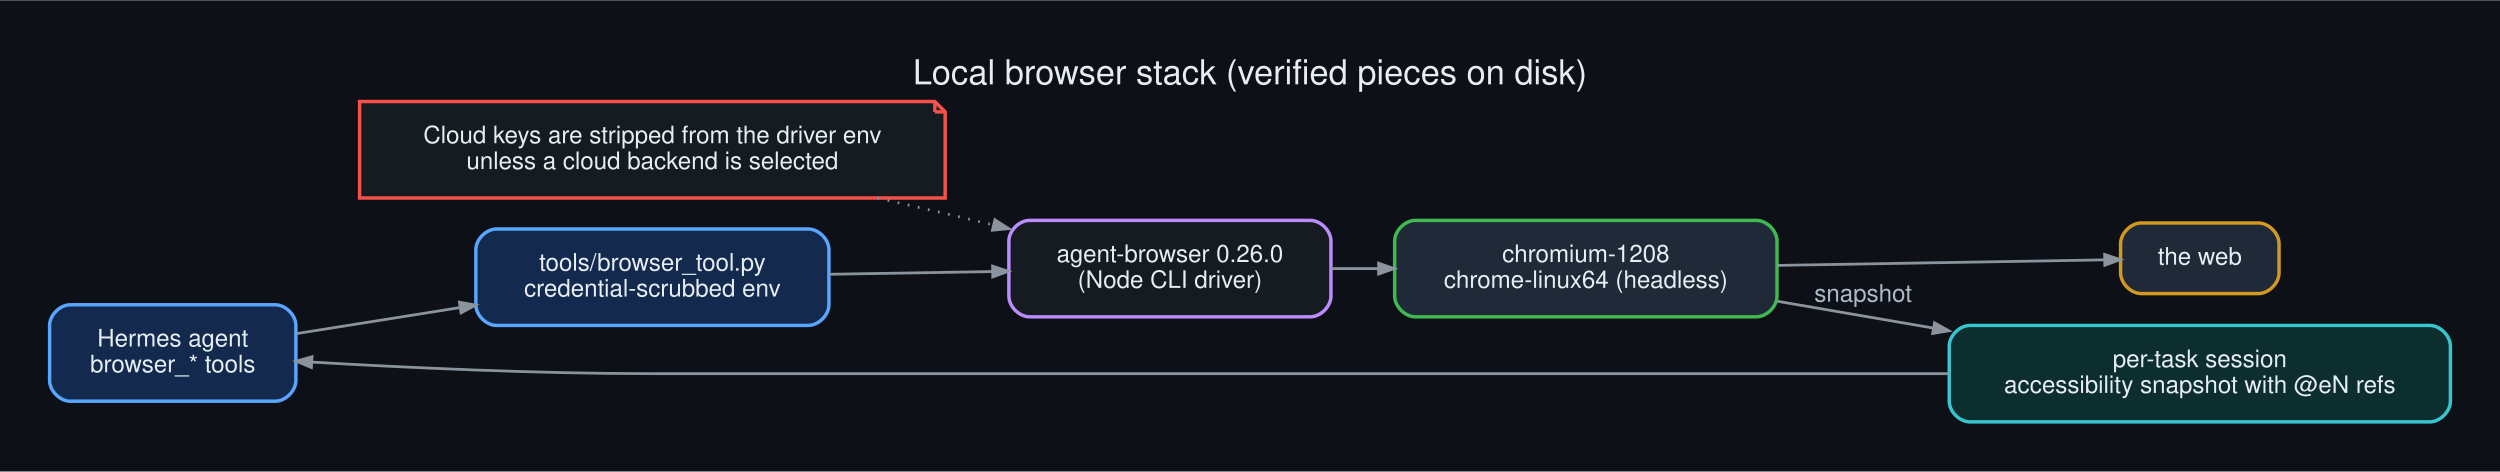
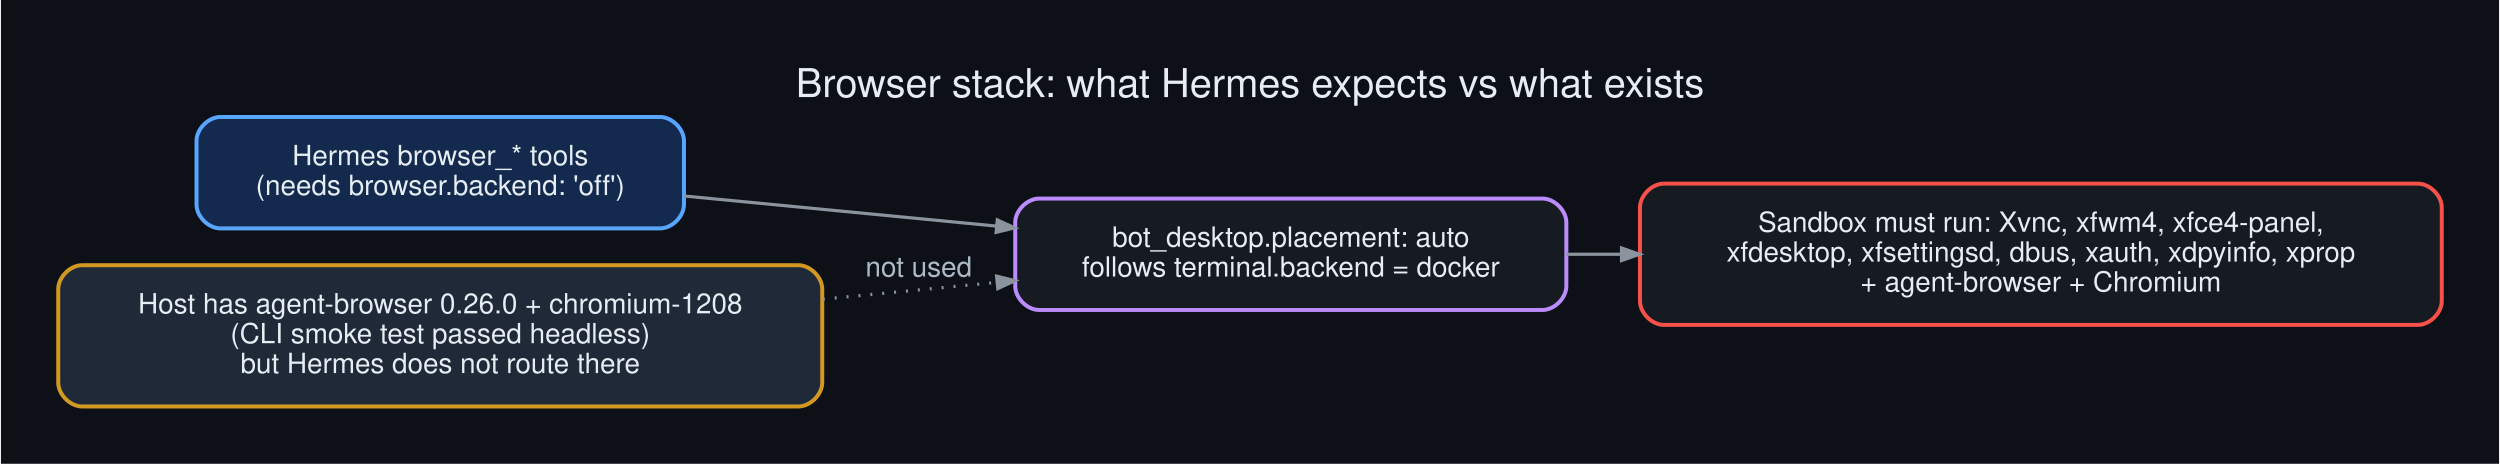
- <svg xmlns="http://www.w3.org/2000/svg" width="1452pt" height="274pt" viewBox="0.00 0.00 1451.60 273.60">
-   <g id="graph0" class="graph" transform="scale(1 1) rotate(0) translate(28.8 244.8)">
-     <polygon fill="#0d1117" stroke="transparent" points="-28.8,28.8 -28.8,-244.8 1422.8,-244.8 1422.8,28.8 -28.8,28.8" />
-     <text text-anchor="middle" x="697" y="-196" font-family="Helvetica,sans-Serif" font-size="20.00" fill="#e6edf3">Local browser stack (verified pieces on disk)</text>
+ <svg xmlns="http://www.w3.org/2000/svg" width="1256pt" height="233pt" viewBox="0.00 0.00 1255.60 233.10">
+   <g id="graph0" class="graph" transform="scale(1 1) rotate(0) translate(28.8 204.3)">
+     <polygon fill="#0d1117" stroke="transparent" points="-28.8,28.8 -28.8,-204.3 1226.8,-204.3 1226.8,28.8 -28.8,28.8" />
+     <text text-anchor="middle" x="599" y="-155.5" font-family="Helvetica,sans-Serif" font-size="20.00" fill="#e6edf3">Browser stack: what Hermes expects vs what exists</text>
    <g id="node1" class="node">
-       <path fill="#13294d" stroke="#58a6ff" stroke-width="2" d="M131,-68C131,-68 12,-68 12,-68 6,-68 0,-62 0,-56 0,-56 0,-24 0,-24 0,-18 6,-12 12,-12 12,-12 131,-12 131,-12 137,-12 143,-18 143,-24 143,-24 143,-56 143,-56 143,-62 137,-68 131,-68" />
-       <text text-anchor="middle" x="71.5" y="-43.8" font-family="Helvetica,sans-Serif" font-size="14.00" fill="#e6edf3">Hermes agent</text>
-       <text text-anchor="middle" x="71.5" y="-28.8" font-family="Helvetica,sans-Serif" font-size="14.00" fill="#e6edf3">browser_* tools</text>
+       <path fill="#13294d" stroke="#58a6ff" stroke-width="2" d="M302.5,-145.5C302.5,-145.5 81.5,-145.5 81.5,-145.5 75.5,-145.5 69.5,-139.5 69.5,-133.5 69.5,-133.5 69.5,-101.5 69.5,-101.5 69.5,-95.5 75.5,-89.5 81.5,-89.5 81.5,-89.5 302.5,-89.5 302.5,-89.5 308.5,-89.5 314.5,-95.5 314.5,-101.5 314.5,-101.5 314.5,-133.5 314.5,-133.5 314.5,-139.5 308.5,-145.5 302.5,-145.5" />
+       <text text-anchor="middle" x="192" y="-121.3" font-family="Helvetica,sans-Serif" font-size="14.00" fill="#e6edf3">Hermes browser_* tools</text>
+       <text text-anchor="middle" x="192" y="-106.3" font-family="Helvetica,sans-Serif" font-size="14.00" fill="#e6edf3">(needs browser.backend: 'off')</text>
    </g>
    <g id="node2" class="node">
-       <path fill="#13294d" stroke="#58a6ff" stroke-width="2" d="M440.5,-112C440.5,-112 259.5,-112 259.5,-112 253.5,-112 247.5,-106 247.5,-100 247.5,-100 247.5,-68 247.5,-68 247.5,-62 253.5,-56 259.5,-56 259.5,-56 440.5,-56 440.5,-56 446.5,-56 452.5,-62 452.5,-68 452.5,-68 452.5,-100 452.5,-100 452.5,-106 446.5,-112 440.5,-112" />
-       <text text-anchor="middle" x="350" y="-87.8" font-family="Helvetica,sans-Serif" font-size="14.00" fill="#e6edf3">tools/browser_tool.py</text>
-       <text text-anchor="middle" x="350" y="-72.8" font-family="Helvetica,sans-Serif" font-size="14.00" fill="#e6edf3">credential-scrubbed env</text>
+       <path fill="#161b22" stroke="#bc8cff" stroke-width="2" d="M746,-104.5C746,-104.5 493,-104.5 493,-104.5 487,-104.5 481,-98.5 481,-92.5 481,-92.5 481,-60.5 481,-60.5 481,-54.5 487,-48.5 493,-48.5 493,-48.5 746,-48.5 746,-48.5 752,-48.5 758,-54.5 758,-60.5 758,-60.5 758,-92.5 758,-92.5 758,-98.5 752,-104.5 746,-104.5" />
+       <text text-anchor="middle" x="619.5" y="-80.3" font-family="Helvetica,sans-Serif" font-size="14.00" fill="#e6edf3">bot_desktop.placement: auto</text>
+       <text text-anchor="middle" x="619.5" y="-65.3" font-family="Helvetica,sans-Serif" font-size="14.00" fill="#e6edf3">follows terminal.backend = docker</text>
    </g>
    <g id="edge1" class="edge">
-       <path fill="none" stroke="#8b949e" stroke-width="1.6" d="M143.35,-51.27C172.23,-55.87 206.32,-61.29 238.34,-66.39" />
-       <polygon fill="#8b949e" stroke="#8b949e" stroke-width="1.6" points="237.93,-69.51 247.31,-67.82 238.92,-63.29 237.93,-69.51" />
+       <path fill="none" stroke="#8b949e" stroke-width="1.6" d="M314.65,-105.78C363.53,-101.07 420.33,-95.59 471.51,-90.66" />
+       <polygon fill="#8b949e" stroke="#8b949e" stroke-width="1.6" points="472,-93.78 480.66,-89.78 471.4,-87.51 472,-93.78" />
    </g>
    <g id="node3" class="node">
-       <path fill="#161b22" stroke="#bc8cff" stroke-width="2" d="M732,-117C732,-117 569,-117 569,-117 563,-117 557,-111 557,-105 557,-105 557,-73 557,-73 557,-67 563,-61 569,-61 569,-61 732,-61 732,-61 738,-61 744,-67 744,-73 744,-73 744,-105 744,-105 744,-111 738,-117 732,-117" />
-       <text text-anchor="middle" x="650.5" y="-92.8" font-family="Helvetica,sans-Serif" font-size="14.00" fill="#e6edf3">agent-browser 0.26.0</text>
-       <text text-anchor="middle" x="650.5" y="-77.8" font-family="Helvetica,sans-Serif" font-size="14.00" fill="#e6edf3">(Node CLI driver)</text>
+       <path fill="#161b22" stroke="#f85149" stroke-width="2" d="M1186,-112C1186,-112 807,-112 807,-112 801,-112 795,-106 795,-100 795,-100 795,-53 795,-53 795,-47 801,-41 807,-41 807,-41 1186,-41 1186,-41 1192,-41 1198,-47 1198,-53 1198,-53 1198,-100 1198,-100 1198,-106 1192,-112 1186,-112" />
+       <text text-anchor="middle" x="996.5" y="-87.8" font-family="Helvetica,sans-Serif" font-size="14.00" fill="#e6edf3">Sandbox must run: Xvnc, xfwm4, xfce4-panel,</text>
+       <text text-anchor="middle" x="996.5" y="-72.8" font-family="Helvetica,sans-Serif" font-size="14.00" fill="#e6edf3">xfdesktop, xfsettingsd, dbus, xauth, xdpyinfo, xprop</text>
+       <text text-anchor="middle" x="996.5" y="-57.8" font-family="Helvetica,sans-Serif" font-size="14.00" fill="#e6edf3">+ agent-browser + Chromium</text>
    </g>
    <g id="edge2" class="edge">
-       <path fill="none" stroke="#8b949e" stroke-width="1.6" d="M452.89,-85.71C483.35,-86.22 516.75,-86.78 547.23,-87.29" />
-       <polygon fill="#8b949e" stroke="#8b949e" stroke-width="1.6" points="547.54,-90.44 556.59,-87.44 547.64,-84.14 547.54,-90.44" />
+       <path fill="none" stroke="#8b949e" stroke-width="1.6" d="M758.01,-76.5C767.02,-76.5 776.2,-76.5 785.46,-76.5" />
+       <polygon fill="#8b949e" stroke="#8b949e" stroke-width="1.6" points="785.73,-79.65 794.73,-76.5 785.73,-73.35 785.73,-79.65" />
    </g>
    <g id="node4" class="node">
-       <path fill="#1f2937" stroke="#3fb950" stroke-width="2" d="M991,-117C991,-117 793,-117 793,-117 787,-117 781,-111 781,-105 781,-105 781,-73 781,-73 781,-67 787,-61 793,-61 793,-61 991,-61 991,-61 997,-61 1003,-67 1003,-73 1003,-73 1003,-105 1003,-105 1003,-111 997,-117 991,-117" />
-       <text text-anchor="middle" x="892" y="-92.8" font-family="Helvetica,sans-Serif" font-size="14.00" fill="#e6edf3">chromium-1208</text>
-       <text text-anchor="middle" x="892" y="-77.8" font-family="Helvetica,sans-Serif" font-size="14.00" fill="#e6edf3">chrome-linux64 (headless)</text>
+       <path fill="#1f2937" stroke="#d29922" stroke-width="2" d="M372,-71C372,-71 12,-71 12,-71 6,-71 0,-65 0,-59 0,-59 0,-12 0,-12 0,-6 6,0 12,0 12,0 372,0 372,0 378,0 384,-6 384,-12 384,-12 384,-59 384,-59 384,-65 378,-71 372,-71" />
+       <text text-anchor="middle" x="192" y="-46.8" font-family="Helvetica,sans-Serif" font-size="14.00" fill="#e6edf3">Host has agent-browser 0.26.0 + chromium-1208</text>
+       <text text-anchor="middle" x="192" y="-31.8" font-family="Helvetica,sans-Serif" font-size="14.00" fill="#e6edf3">(CLI smoke test passed headless)</text>
+       <text text-anchor="middle" x="192" y="-16.8" font-family="Helvetica,sans-Serif" font-size="14.00" fill="#e6edf3">but Hermes does not route there</text>
    </g>
    <g id="edge3" class="edge">
-       <path fill="none" stroke="#8b949e" stroke-width="1.6" d="M744.1,-89C753.08,-89 762.28,-89 771.48,-89" />
-       <polygon fill="#8b949e" stroke="#8b949e" stroke-width="1.6" points="771.67,-92.15 780.67,-89 771.67,-85.85 771.67,-92.15" />
-     </g>
-     <g id="node5" class="node">
-       <path fill="#1f2937" stroke="#d29922" stroke-width="2" d="M1282.5,-115.5C1282.5,-115.5 1214.5,-115.5 1214.5,-115.5 1208.5,-115.5 1202.5,-109.5 1202.5,-103.5 1202.5,-103.5 1202.5,-86.5 1202.5,-86.5 1202.5,-80.5 1208.5,-74.5 1214.5,-74.5 1214.5,-74.5 1282.5,-74.5 1282.5,-74.5 1288.5,-74.5 1294.5,-80.5 1294.5,-86.5 1294.5,-86.5 1294.5,-103.5 1294.5,-103.5 1294.5,-109.5 1288.5,-115.5 1282.5,-115.5" />
-       <text text-anchor="middle" x="1248.5" y="-91.3" font-family="Helvetica,sans-Serif" font-size="14.00" fill="#e6edf3">the web</text>
-     </g>
-     <g id="edge4" class="edge">
-       <path fill="none" stroke="#8b949e" stroke-width="1.6" d="M1003.22,-90.87C1066.37,-91.93 1142.82,-93.23 1193.18,-94.08" />
-       <polygon fill="#8b949e" stroke="#8b949e" stroke-width="1.6" points="1193.22,-97.23 1202.27,-94.23 1193.33,-90.93 1193.22,-97.23" />
-     </g>
-     <g id="node6" class="node">
-       <path fill="#0d2e2e" stroke="#39c5cf" stroke-width="2" d="M1382,-56C1382,-56 1115,-56 1115,-56 1109,-56 1103,-50 1103,-44 1103,-44 1103,-12 1103,-12 1103,-6 1109,0 1115,0 1115,0 1382,0 1382,0 1388,0 1394,-6 1394,-12 1394,-12 1394,-44 1394,-44 1394,-50 1388,-56 1382,-56" />
-       <text text-anchor="middle" x="1248.5" y="-31.8" font-family="Helvetica,sans-Serif" font-size="14.00" fill="#e6edf3">per-task session</text>
-       <text text-anchor="middle" x="1248.5" y="-16.8" font-family="Helvetica,sans-Serif" font-size="14.00" fill="#e6edf3">accessibility snapshot with @eN refs</text>
-     </g>
-     <g id="edge5" class="edge">
-       <path fill="none" stroke="#8b949e" stroke-width="1.6" d="M1003.22,-70.03C1031.9,-65.1 1063.31,-59.69 1093.79,-54.45" />
-       <polygon fill="#8b949e" stroke="#8b949e" stroke-width="1.6" points="1094.44,-57.53 1102.78,-52.9 1093.38,-51.32 1094.44,-57.53" />
-       <text text-anchor="middle" x="1053" y="-69.8" font-family="Helvetica,sans-Serif" font-size="14.00" fill="#adbac7">snapshot</text>
-     </g>
-     <g id="edge6" class="edge">
-       <path fill="none" stroke="#8b949e" stroke-width="1.6" d="M1102.62,-28C1038.4,-28 961.93,-28 893,-28 349,-28 349,-28 349,-28 282.66,-28 207.46,-31.49 152.24,-34.71" />
-       <polygon fill="#8b949e" stroke="#8b949e" stroke-width="1.6" points="152.01,-31.56 143.21,-35.24 152.38,-37.85 152.01,-31.56" />
-     </g>
-     <g id="node7" class="node">
-       <polygon fill="#161b22" stroke="#f85149" stroke-width="2" points="514,-186 180,-186 180,-130 520,-130 520,-180 514,-186" />
-       <polyline fill="none" stroke="#f85149" stroke-width="2" points="514,-186 514,-180 " />
-       <polyline fill="none" stroke="#f85149" stroke-width="2" points="520,-180 514,-180 " />
-       <text text-anchor="middle" x="350" y="-161.8" font-family="Helvetica,sans-Serif" font-size="14.00" fill="#e6edf3">Cloud keys are stripped from the driver env</text>
-       <text text-anchor="middle" x="350" y="-146.8" font-family="Helvetica,sans-Serif" font-size="14.00" fill="#e6edf3">unless a cloud backend is selected</text>
-     </g>
-     <g id="edge7" class="edge">
-       <path fill="none" stroke="#8b949e" stroke-width="1.6" stroke-dasharray="1,5" d="M480.72,-129.97C494,-126.99 507.28,-123.96 520,-121 529.06,-118.89 538.46,-116.65 547.88,-114.38" />
-       <polygon fill="#8b949e" stroke="#8b949e" stroke-width="1.6" points="548.9,-117.38 556.9,-112.2 547.42,-111.26 548.9,-117.38" />
+       <path fill="none" stroke="#8b949e" stroke-width="1.6" stroke-dasharray="1,5" d="M384.28,-53.93C413.66,-56.76 443.59,-59.65 471.81,-62.37" />
+       <polygon fill="#8b949e" stroke="#8b949e" stroke-width="1.6" points="471.64,-65.51 480.9,-63.24 472.25,-59.24 471.64,-65.51" />
+       <text text-anchor="middle" x="432.5" y="-65.3" font-family="Helvetica,sans-Serif" font-size="14.00" fill="#adbac7">not used</text>
    </g>
  </g>
</svg>
